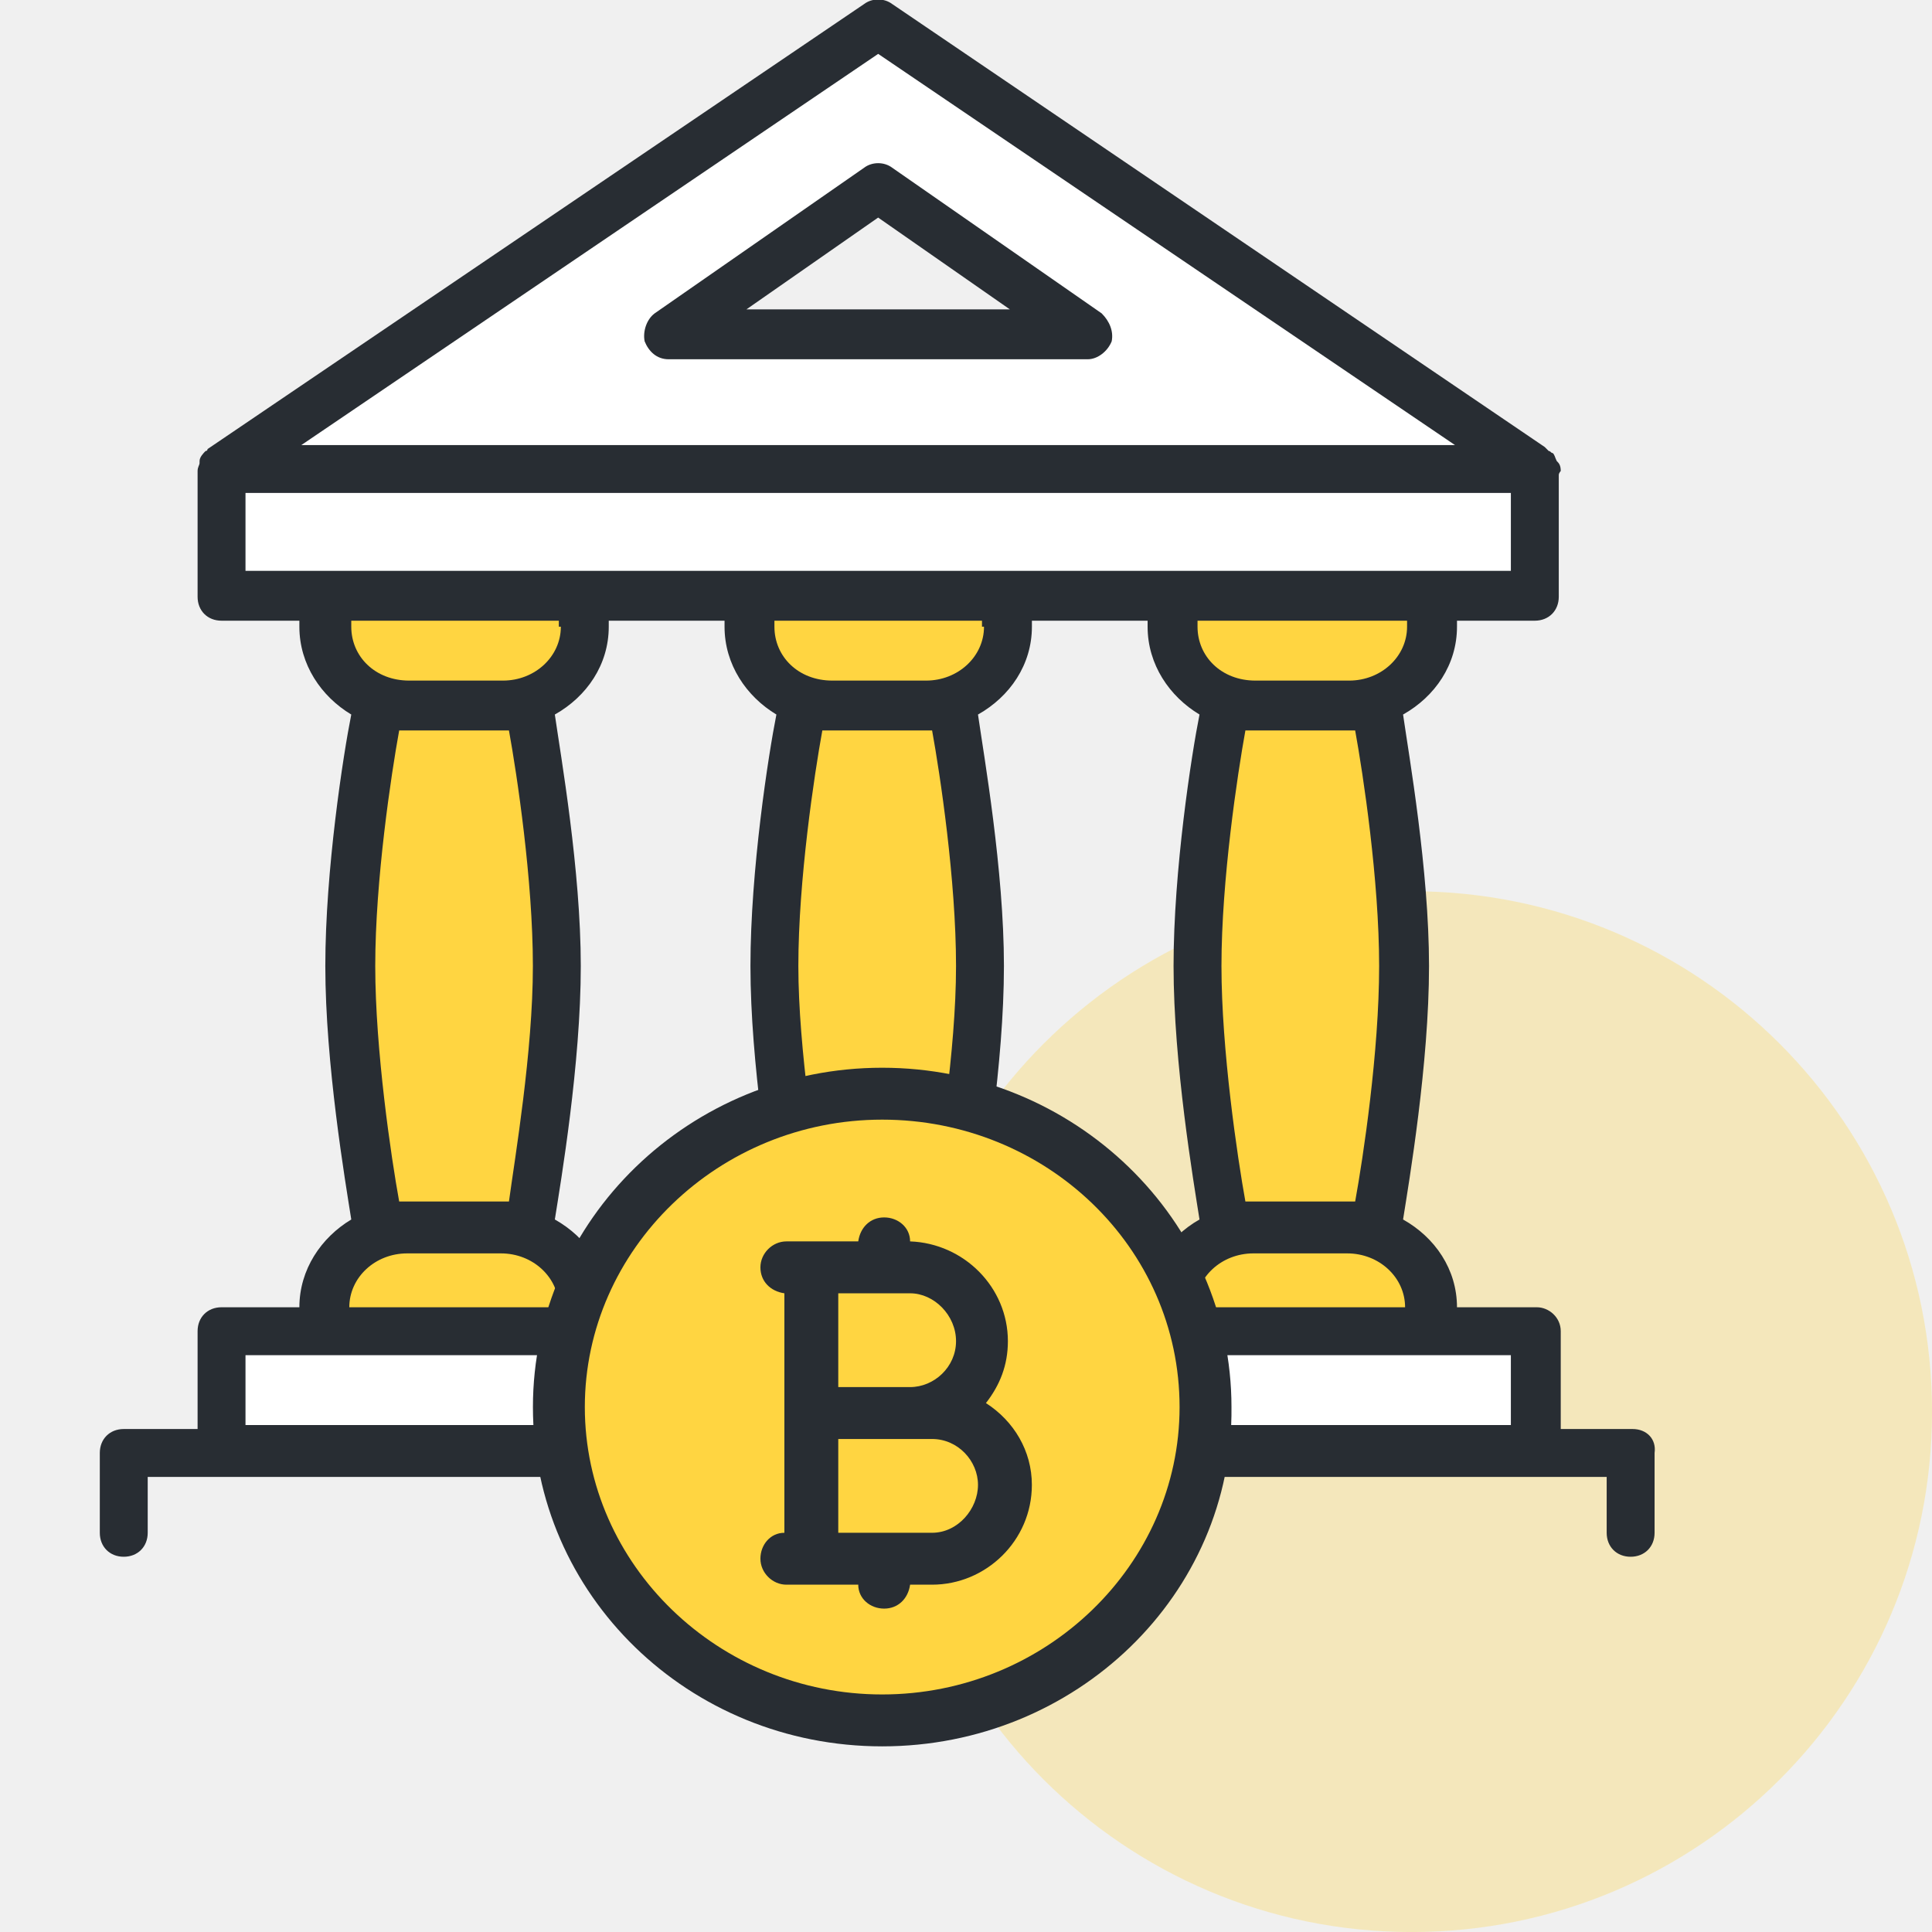
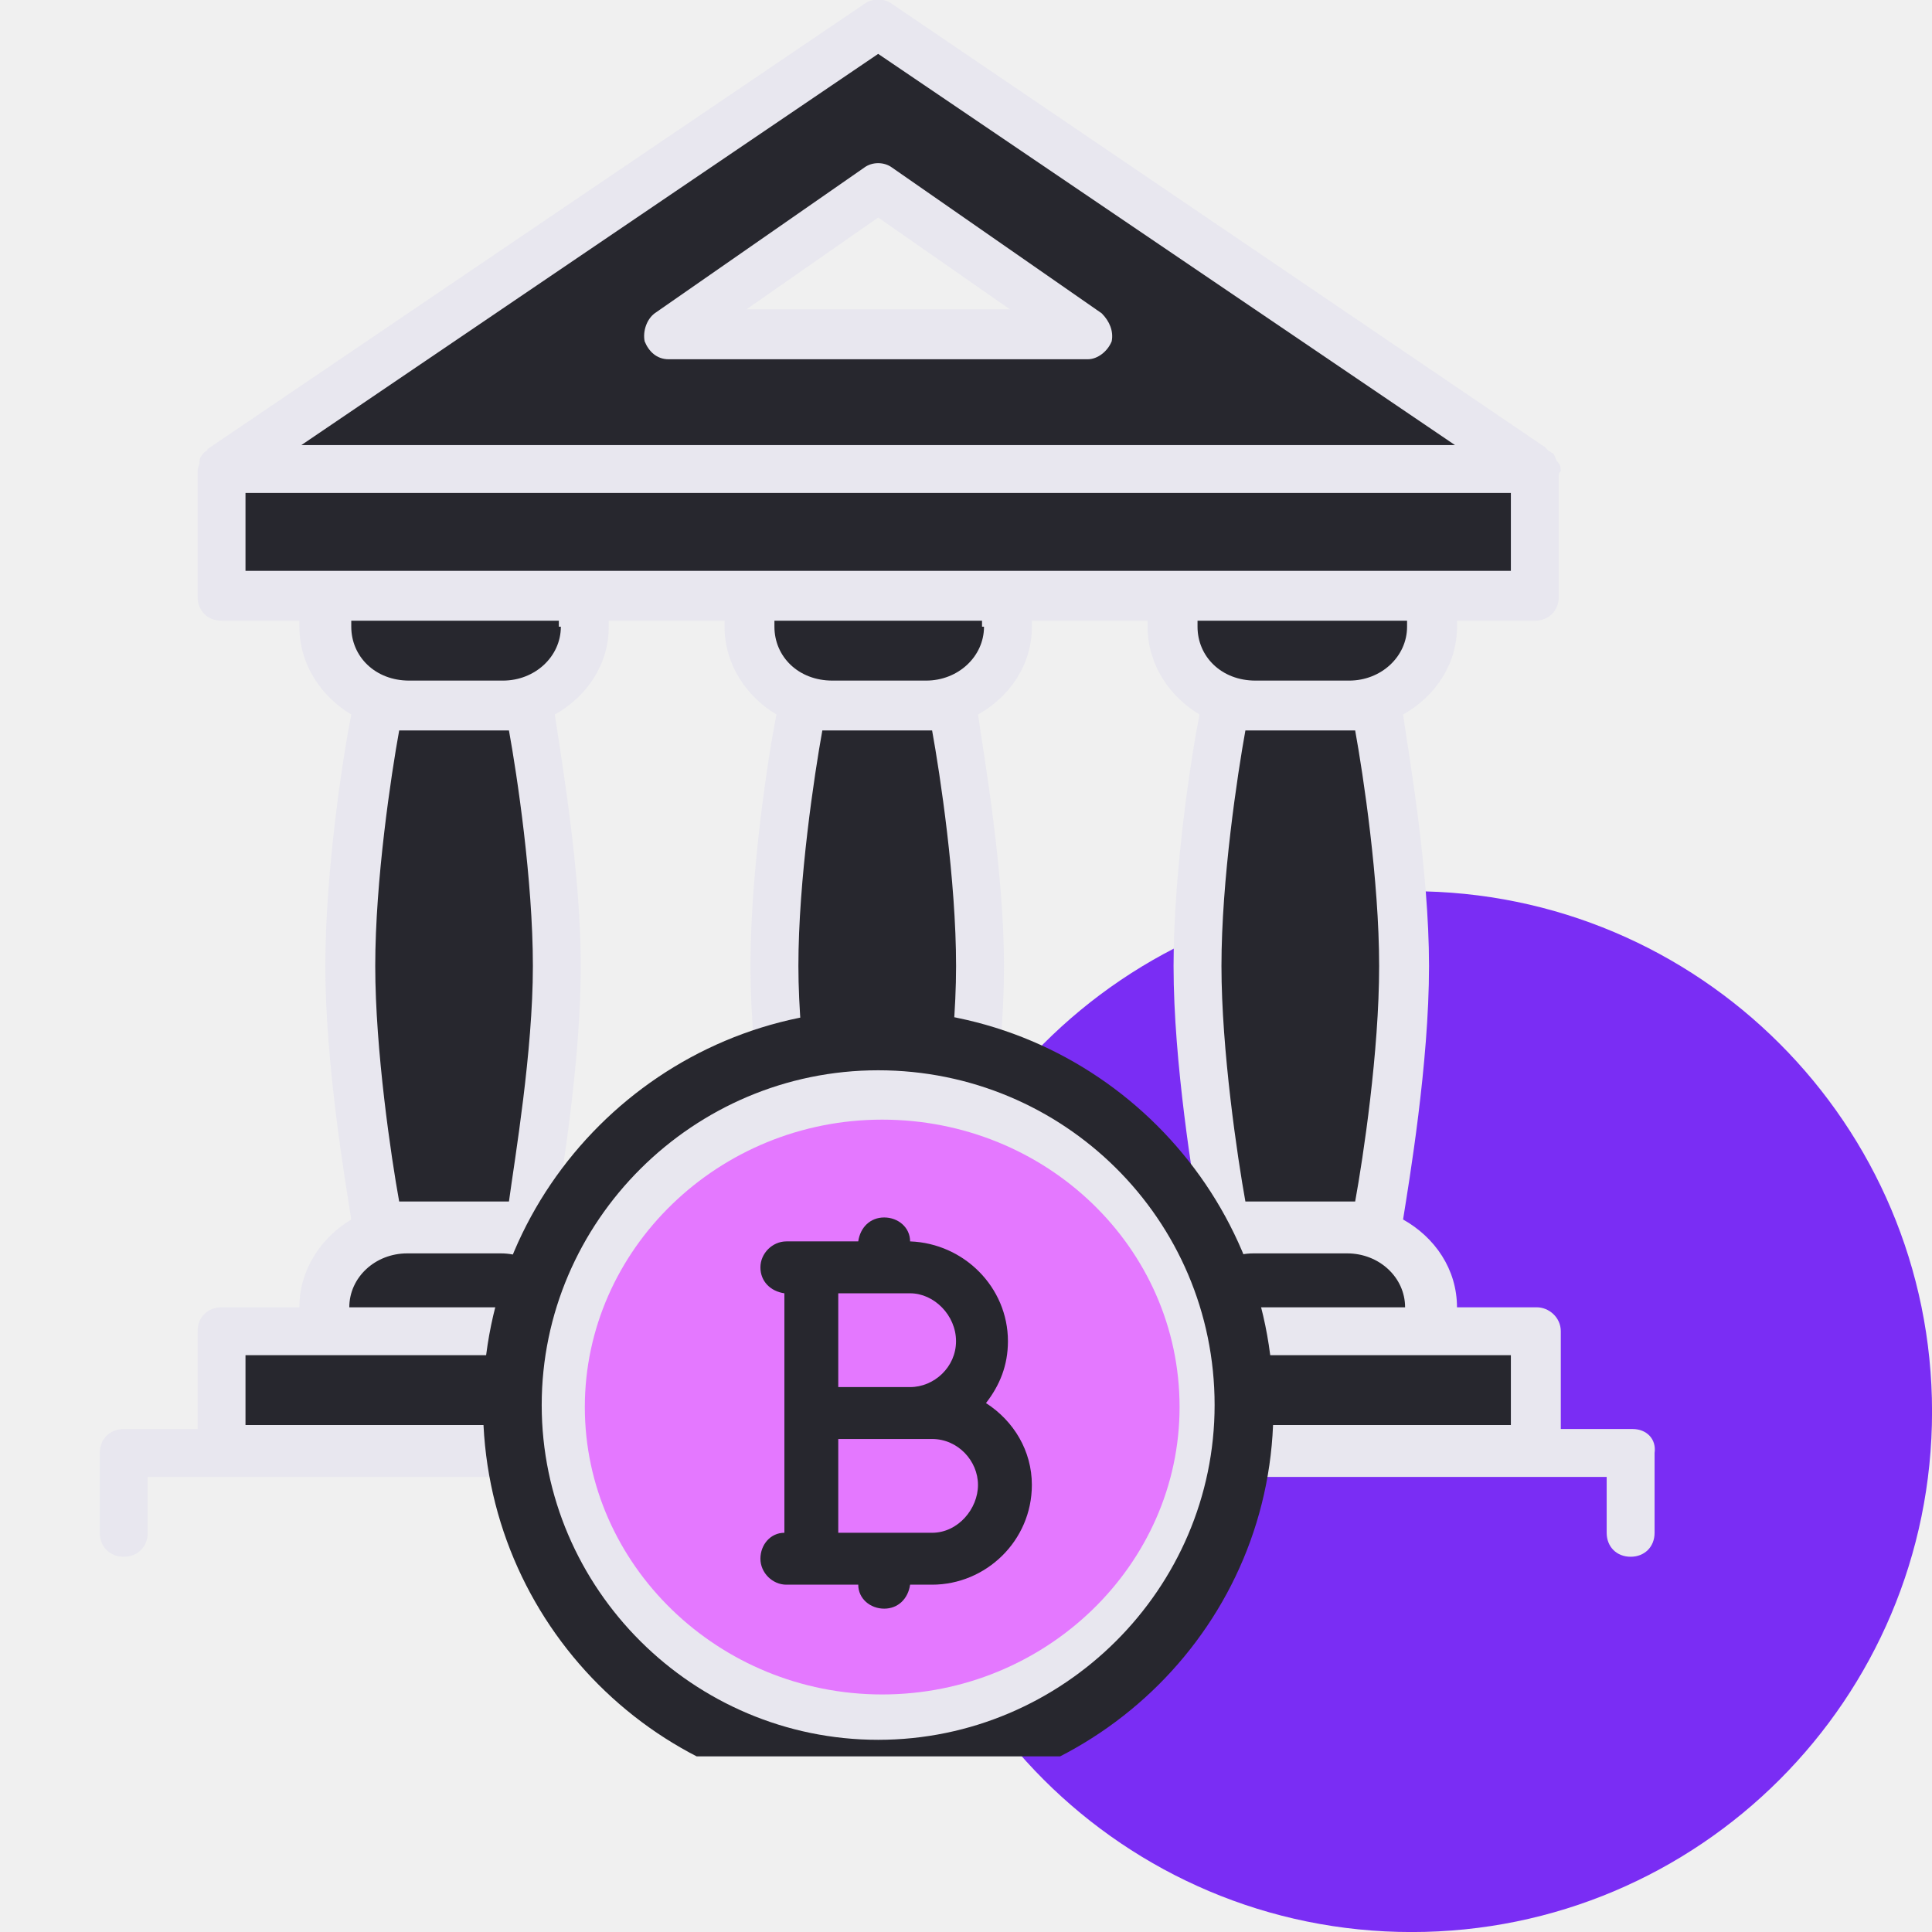
<svg xmlns="http://www.w3.org/2000/svg" width="44" height="44" viewBox="0 0 44 44" fill="none">
-   <circle opacity="0.3" cx="32.149" cy="32.149" r="11.852" fill="#FFD541" />
+   <circle cx="32.149" cy="32.149" r="11.852" fill="#7A2DF4" />
  <g clip-path="url(#clip0)">
-     <path d="M13.363 13.636C13.363 13.636 9.363 13.636 7.363 13.636C7.363 14.272 7.454 14.772 8.545 16.227C7.636 19.954 7.954 25.045 8.727 27.999C7.454 28.181 7.272 29.545 7.227 30.136H13.363C13.363 29.499 13.318 29.09 12.181 27.863C12.909 24.636 13 17.999 11.909 16.272C11.863 16.272 13.363 15.272 13.363 13.636Z" fill="#FFD541" />
-     <path d="M23.09 13.636C23.09 13.636 19.09 13.636 17.09 13.636C17.09 14.272 17.181 14.772 18.271 16.227C17.362 19.954 17.681 25.045 18.453 27.999C17.181 28.181 16.953 29.545 16.908 30.136H23.044C23.044 29.499 22.999 29.09 21.862 27.863C22.59 24.636 22.681 17.999 21.59 16.272C21.59 16.272 23.09 15.272 23.09 13.636Z" fill="#FFD541" />
-     <path d="M31.227 16.272C31.227 16.272 32.727 15.272 32.727 13.636C32.727 13.636 28.727 13.636 26.727 13.636C26.727 14.272 26.818 14.772 27.909 16.227C27 19.954 27.318 25.045 28.091 27.999C26.818 28.181 26.591 29.545 26.545 30.136H32.727C32.727 29.499 32.681 29.09 31.545 27.863C32.227 24.636 32.363 17.999 31.227 16.272Z" fill="#FFD541" />
-     <path d="M20.09 0.591L5.136 10.909V13.682H35.045V10.682L20.09 0.591ZM15.863 7.546L20.09 4.319L24.454 7.546H15.863Z" fill="white" />
-     <path d="M35.045 30.364H5.136V32.955H35.045V30.364Z" fill="white" />
-     <path d="M33.182 14.273V13.682H32.045V14.273C32.045 14.954 31.454 15.5 30.727 15.5H28.591C27.818 15.5 27.273 14.954 27.273 14.273V13.682H26.136V14.273C26.136 15.136 26.636 15.864 27.318 16.273C27.136 17.182 26.727 19.818 26.727 22C26.727 24.227 27.182 26.909 27.318 27.773C26.591 28.182 26.091 28.954 26.091 29.773V30.363H27.227V29.773C27.227 29.091 27.818 28.545 28.545 28.545H30.682C31.409 28.545 32 29.091 32 29.773V30.363H33.182V29.773C33.182 28.909 32.682 28.182 31.954 27.773C32.091 26.909 32.545 24.227 32.545 22C32.545 19.818 32.091 17.227 31.954 16.273C32.682 15.864 33.182 15.136 33.182 14.273ZM30.863 16.636C31.045 17.636 31.409 20.045 31.409 22C31.409 23.954 31.045 26.363 30.863 27.363H28.363C28.182 26.363 27.818 23.909 27.818 22C27.818 20.045 28.182 17.636 28.363 16.636H28.545H30.682H30.863Z" fill="#282D33" />
-     <path d="M22.41 14.273C22.41 14.954 21.819 15.5 21.091 15.5H18.955C18.182 15.5 17.637 14.954 17.637 14.273V13.682H16.501V14.273C16.501 15.136 17.001 15.864 17.682 16.273C17.501 17.182 17.091 19.818 17.091 22C17.091 24.227 17.546 26.909 17.682 27.773C16.955 28.182 16.455 28.954 16.455 29.773V30.363H17.591V29.773C17.591 29.091 18.182 28.545 18.91 28.545H21.046C21.773 28.545 22.364 29.091 22.364 29.773V30.363H23.501V29.773C23.501 28.909 23.001 28.182 22.273 27.773C22.41 26.909 22.864 24.227 22.864 22C22.864 19.818 22.41 17.227 22.273 16.273C23.001 15.864 23.501 15.136 23.501 14.273V13.682H22.364V14.273H22.41ZM21.228 16.636C21.41 17.636 21.773 20.045 21.773 22C21.773 23.954 21.364 26.363 21.228 27.363H18.728C18.591 26.363 18.182 23.909 18.182 22C18.182 20.045 18.546 17.636 18.728 16.636H18.91H21.046H21.228Z" fill="#282D33" />
-     <path d="M12.773 14.273C12.773 14.954 12.182 15.5 11.455 15.5H9.318C8.546 15.5 8 14.954 8 14.273V13.682H6.818V14.273C6.818 15.136 7.318 15.864 8 16.273C7.818 17.182 7.409 19.818 7.409 22C7.409 24.227 7.864 26.909 8 27.773C7.318 28.182 6.818 28.909 6.818 29.773V30.363H7.955V29.773C7.955 29.091 8.546 28.545 9.273 28.545H11.409C12.136 28.545 12.727 29.091 12.727 29.773V30.363H13.864V29.773C13.864 28.909 13.364 28.182 12.636 27.773C12.773 26.909 13.227 24.227 13.227 22C13.227 19.818 12.773 17.227 12.636 16.273C13.364 15.864 13.864 15.136 13.864 14.273V13.682H12.727V14.273H12.773ZM11.591 16.636C11.773 17.636 12.136 20.045 12.136 22C12.136 23.954 11.727 26.363 11.591 27.363H9.091C8.909 26.363 8.546 23.909 8.546 22C8.546 20.045 8.909 17.636 9.091 16.636H9.273H11.409H11.591Z" fill="#282D33" />
-     <path d="M35.454 10.5C35.454 10.5 35.454 10.454 35.454 10.5C35.409 10.409 35.409 10.363 35.363 10.318C35.318 10.318 35.318 10.272 35.272 10.272C35.227 10.227 35.227 10.227 35.181 10.181L20.318 0.091C20.136 -0.046 19.863 -0.046 19.681 0.091L4.727 10.227C4.727 10.227 4.727 10.272 4.681 10.272C4.636 10.318 4.545 10.409 4.545 10.5C4.545 10.5 4.545 10.5 4.545 10.545C4.545 10.591 4.5 10.636 4.5 10.727V13.591C4.5 13.909 4.727 14.136 5.045 14.136H34.954C35.272 14.136 35.5 13.909 35.5 13.591V10.818C35.5 10.772 35.545 10.727 35.545 10.727C35.545 10.591 35.5 10.545 35.454 10.5ZM20 1.227L33.136 10.136H6.863L20 1.227ZM34.409 13H5.591V11.227H34.409V13Z" fill="#282D33" />
-     <path d="M25.09 7.137L20.318 3.819C20.136 3.682 19.863 3.682 19.681 3.819L14.909 7.137C14.727 7.273 14.636 7.546 14.681 7.773C14.772 8 14.954 8.182 15.227 8.182H24.772C24.999 8.182 25.227 8 25.318 7.773C25.363 7.546 25.272 7.319 25.09 7.137ZM16.999 7.046L19.999 4.955L22.999 7.046H16.999Z" fill="#282D33" />
-     <path d="M37.182 32.545H35.545V30.317C35.545 29.999 35.273 29.772 35 29.772H5.045C4.727 29.772 4.5 29.999 4.5 30.317V32.545H2.818C2.5 32.545 2.273 32.772 2.273 33.09V34.908C2.273 35.227 2.5 35.454 2.818 35.454C3.136 35.454 3.364 35.227 3.364 34.908V33.636H36.591V34.908C36.591 35.227 36.818 35.454 37.136 35.454C37.455 35.454 37.682 35.227 37.682 34.908V33.09C37.727 32.772 37.5 32.545 37.182 32.545ZM5.591 30.863H34.409V32.454H5.591V30.863Z" fill="#282D33" />
-     <path d="M20.091 39.18C16 39.18 12.727 35.999 12.727 32.044C12.727 28.09 16.045 24.908 20.091 24.908C24.182 24.908 27.454 28.09 27.454 32.044C27.454 35.999 24.136 39.18 20.091 39.18Z" fill="#FFD541" />
-     <path d="M20.091 39.772C15.682 39.772 12.137 36.317 12.137 32.045C12.137 27.772 15.728 24.317 20.091 24.317C24.455 24.317 28.046 27.772 28.046 32.045C28.091 36.317 24.5 39.772 20.091 39.772ZM20.091 25.499C16.364 25.499 13.319 28.454 13.319 32.045C13.319 35.636 16.364 38.59 20.091 38.59C23.819 38.59 26.864 35.636 26.864 32.045C26.864 28.408 23.819 25.499 20.091 25.499Z" fill="#282D33" />
-     <path d="M22.454 31.954C22.773 31.544 22.954 31.09 22.954 30.544C22.954 29.317 21.954 28.317 20.727 28.272C20.727 27.954 20.454 27.726 20.136 27.726C19.818 27.726 19.591 27.954 19.546 28.272H17.909C17.591 28.272 17.318 28.544 17.318 28.863C17.318 29.181 17.545 29.408 17.864 29.454V34.908C17.545 34.908 17.318 35.181 17.318 35.499C17.318 35.817 17.591 36.09 17.909 36.09H19.546C19.546 36.408 19.818 36.635 20.136 36.635C20.454 36.635 20.682 36.408 20.727 36.09H21.227C22.454 36.09 23.5 35.09 23.5 33.817C23.5 33.044 23.091 32.363 22.454 31.954ZM21.773 30.544C21.773 31.135 21.273 31.59 20.727 31.59H19.636H19.091V29.454H20.727C21.273 29.454 21.773 29.954 21.773 30.544ZM21.227 34.908H19.091V32.772H19.591H20.682H21.227C21.818 32.772 22.273 33.272 22.273 33.817C22.273 34.363 21.818 34.908 21.227 34.908Z" fill="#282D33" />
+     <path d="M13.363 13.636C13.363 13.636 9.363 13.636 7.363 13.636C7.363 14.272 7.454 14.772 8.545 16.227C7.636 19.954 7.954 25.045 8.727 27.999C7.454 28.181 7.273 29.545 7.227 30.136H13.363C13.363 29.499 13.318 29.09 12.182 27.863C12.909 24.636 13 17.999 11.909 16.272C11.863 16.272 13.363 15.272 13.363 13.636Z" fill="#27272E" />
+     <path d="M23.09 13.636C23.09 13.636 19.09 13.636 17.09 13.636C17.09 14.272 17.181 14.772 18.272 16.227C17.363 19.954 17.681 25.045 18.454 27.999C17.181 28.181 16.954 29.545 16.908 30.136H23.045C23.045 29.499 22.999 29.09 21.863 27.863C22.59 24.636 22.681 17.999 21.59 16.272C21.59 16.272 23.09 15.272 23.09 13.636Z" fill="#27272E" />
+     <path d="M31.227 16.272C31.227 16.272 32.727 15.272 32.727 13.636C32.727 13.636 28.727 13.636 26.727 13.636C26.727 14.272 26.818 14.772 27.909 16.227C27 19.954 27.318 25.045 28.091 27.999C26.818 28.181 26.591 29.545 26.545 30.136H32.727C32.727 29.499 32.682 29.09 31.545 27.863C32.227 24.636 32.364 17.999 31.227 16.272Z" fill="#27272E" />
+     <path d="M20.09 0.591L5.136 10.909V13.682H35.045V10.682L20.09 0.591ZM15.863 7.545L20.09 4.318L24.454 7.545H15.863Z" fill="#27272E" />
+     <path d="M35.045 30.364H5.136V32.955H35.045V30.364Z" fill="#27272E" />
+     <path d="M33.182 14.273V13.682H32.045V14.273C32.045 14.954 31.454 15.5 30.727 15.5H28.591C27.818 15.5 27.273 14.954 27.273 14.273V13.682H26.136V14.273C26.136 15.136 26.636 15.864 27.318 16.273C27.136 17.182 26.727 19.818 26.727 22C26.727 24.227 27.182 26.909 27.318 27.773C26.591 28.182 26.091 28.954 26.091 29.773V30.363H27.227V29.773C27.227 29.091 27.818 28.545 28.545 28.545H30.682C31.409 28.545 32 29.091 32 29.773V30.363H33.182V29.773C33.182 28.909 32.682 28.182 31.954 27.773C32.091 26.909 32.545 24.227 32.545 22C32.545 19.818 32.091 17.227 31.954 16.273C32.682 15.864 33.182 15.136 33.182 14.273ZM30.863 16.636C31.045 17.636 31.409 20.045 31.409 22C31.409 23.954 31.045 26.363 30.863 27.363H28.363C28.182 26.363 27.818 23.909 27.818 22C27.818 20.045 28.182 17.636 28.363 16.636H28.545H30.682H30.863Z" fill="#E8E7EF" />
+     <path d="M22.41 14.273C22.41 14.954 21.819 15.5 21.092 15.5H18.956C18.183 15.5 17.637 14.954 17.637 14.273V13.682H16.501V14.273C16.501 15.136 17.001 15.864 17.683 16.273C17.501 17.182 17.092 19.818 17.092 22C17.092 24.227 17.547 26.909 17.683 27.773C16.956 28.182 16.456 28.954 16.456 29.773V30.363H17.592V29.773C17.592 29.091 18.183 28.545 18.91 28.545H21.047C21.774 28.545 22.365 29.091 22.365 29.773V30.363H23.501V29.773C23.501 28.909 23.001 28.182 22.274 27.773C22.41 26.909 22.865 24.227 22.865 22C22.865 19.818 22.41 17.227 22.274 16.273C23.001 15.864 23.501 15.136 23.501 14.273V13.682H22.365V14.273H22.41ZM21.228 16.636C21.41 17.636 21.774 20.045 21.774 22C21.774 23.954 21.365 26.363 21.228 27.363H18.728C18.592 26.363 18.183 23.909 18.183 22C18.183 20.045 18.547 17.636 18.728 16.636H18.91H21.047H21.228Z" fill="#E8E7EF" />
+     <path d="M12.773 14.273C12.773 14.954 12.182 15.5 11.455 15.5H9.318C8.546 15.5 8 14.954 8 14.273V13.682H6.818V14.273C6.818 15.136 7.318 15.864 8 16.273C7.818 17.182 7.409 19.818 7.409 22C7.409 24.227 7.864 26.909 8 27.773C7.318 28.182 6.818 28.909 6.818 29.773V30.363H7.955V29.773C7.955 29.091 8.546 28.545 9.273 28.545H11.409C12.136 28.545 12.727 29.091 12.727 29.773V30.363H13.864V29.773C13.864 28.909 13.364 28.182 12.636 27.773C12.773 26.909 13.227 24.227 13.227 22C13.227 19.818 12.773 17.227 12.636 16.273C13.364 15.864 13.864 15.136 13.864 14.273V13.682H12.727V14.273H12.773ZM11.591 16.636C11.773 17.636 12.136 20.045 12.136 22C12.136 23.954 11.727 26.363 11.591 27.363H9.091C8.909 26.363 8.546 23.909 8.546 22C8.546 20.045 8.909 17.636 9.091 16.636H9.273H11.409H11.591Z" fill="#E8E7EF" />
+     <path d="M35.455 10.5C35.455 10.5 35.455 10.454 35.455 10.5C35.409 10.409 35.409 10.363 35.364 10.318C35.318 10.318 35.318 10.272 35.273 10.272C35.227 10.227 35.227 10.227 35.182 10.181L20.318 0.091C20.136 -0.046 19.864 -0.046 19.682 0.091L4.727 10.227C4.727 10.227 4.727 10.272 4.682 10.272C4.636 10.318 4.545 10.409 4.545 10.5C4.545 10.5 4.545 10.5 4.545 10.545C4.545 10.591 4.5 10.636 4.5 10.727V13.591C4.5 13.909 4.727 14.136 5.045 14.136H34.955C35.273 14.136 35.5 13.909 35.5 13.591V10.818C35.5 10.772 35.545 10.727 35.545 10.727C35.545 10.591 35.5 10.545 35.455 10.5ZM20 1.227L33.136 10.136H6.864L20 1.227ZM34.409 13H5.591V11.227H34.409V13Z" fill="#E8E7EF" />
+     <path d="M25.091 7.136L20.318 3.818C20.136 3.682 19.863 3.682 19.681 3.818L14.909 7.136C14.727 7.273 14.636 7.545 14.681 7.773C14.772 8 14.954 8.182 15.227 8.182H24.772C25 8.182 25.227 8 25.318 7.773C25.363 7.545 25.272 7.318 25.091 7.136ZM17 7.045L20 4.954L23 7.045H17Z" fill="#E8E7EF" />
+     <path d="M37.182 32.545H35.546V30.318C35.546 30 35.273 29.773 35 29.773H5.046C4.727 29.773 4.5 30 4.5 30.318V32.545H2.818C2.5 32.545 2.273 32.773 2.273 33.091V34.909C2.273 35.227 2.5 35.454 2.818 35.454C3.137 35.454 3.364 35.227 3.364 34.909V33.636H36.591V34.909C36.591 35.227 36.818 35.454 37.137 35.454C37.455 35.454 37.682 35.227 37.682 34.909V33.091C37.727 32.773 37.5 32.545 37.182 32.545ZM5.591 30.863H34.409V32.454H5.591V30.863Z" fill="#E8E7EF" />
+     <path d="M20.091 39.18C16 39.18 12.727 35.998 12.727 32.044C12.727 28.089 16.045 24.907 20.091 24.907C24.182 24.907 27.454 28.089 27.454 32.044C27.454 35.998 24.136 39.18 20.091 39.18Z" fill="#E478FF" />
+     <path d="M20.091 39.772C15.682 39.772 12.137 36.317 12.137 32.045C12.137 27.772 15.728 24.317 20.091 24.317C24.455 24.317 28.046 27.772 28.046 32.045C28.091 36.317 24.5 39.772 20.091 39.772ZM20.091 25.499C16.364 25.499 13.319 28.454 13.319 32.045C13.319 35.636 16.364 38.59 20.091 38.59C23.819 38.59 26.864 35.636 26.864 32.045C26.864 28.408 23.819 25.499 20.091 25.499Z" fill="#E8E7EF" />
+     <path d="M20 40.999C15.011 40.999 11 36.975 11 31.999C11 27.023 15.063 22.999 20 22.999C24.937 22.999 29 27.023 29 31.999C29.051 36.975 24.988 40.999 20 40.999ZM20 24.375C15.783 24.375 12.337 27.817 12.337 31.999C12.337 36.181 15.783 39.623 20 39.623C24.217 39.623 27.662 36.181 27.662 31.999C27.662 27.764 24.217 24.375 20 24.375Z" fill="#27272E" />
+     <path d="M22.455 31.954C22.773 31.545 22.955 31.09 22.955 30.545C22.955 29.317 21.955 28.317 20.727 28.272C20.727 27.954 20.455 27.727 20.137 27.727C19.818 27.727 19.591 27.954 19.546 28.272H17.909C17.591 28.272 17.318 28.545 17.318 28.863C17.318 29.181 17.546 29.408 17.864 29.454V34.908C17.546 34.908 17.318 35.181 17.318 35.499C17.318 35.818 17.591 36.09 17.909 36.09H19.546C19.546 36.408 19.818 36.636 20.137 36.636C20.455 36.636 20.682 36.408 20.727 36.09H21.227C22.455 36.09 23.5 35.09 23.5 33.818C23.5 33.045 23.091 32.363 22.455 31.954ZM21.773 30.545C21.773 31.136 21.273 31.59 20.727 31.59H19.637H19.091V29.454H20.727C21.273 29.454 21.773 29.954 21.773 30.545ZM21.227 34.908H19.091V32.772H19.591H20.682H21.227C21.818 32.772 22.273 33.272 22.273 33.818C22.273 34.363 21.818 34.908 21.227 34.908Z" fill="#27272E" />
  </g>
  <defs>
    <clipPath id="clip0">
      <rect width="40" height="40" fill="white" />
    </clipPath>
  </defs>
</svg>
